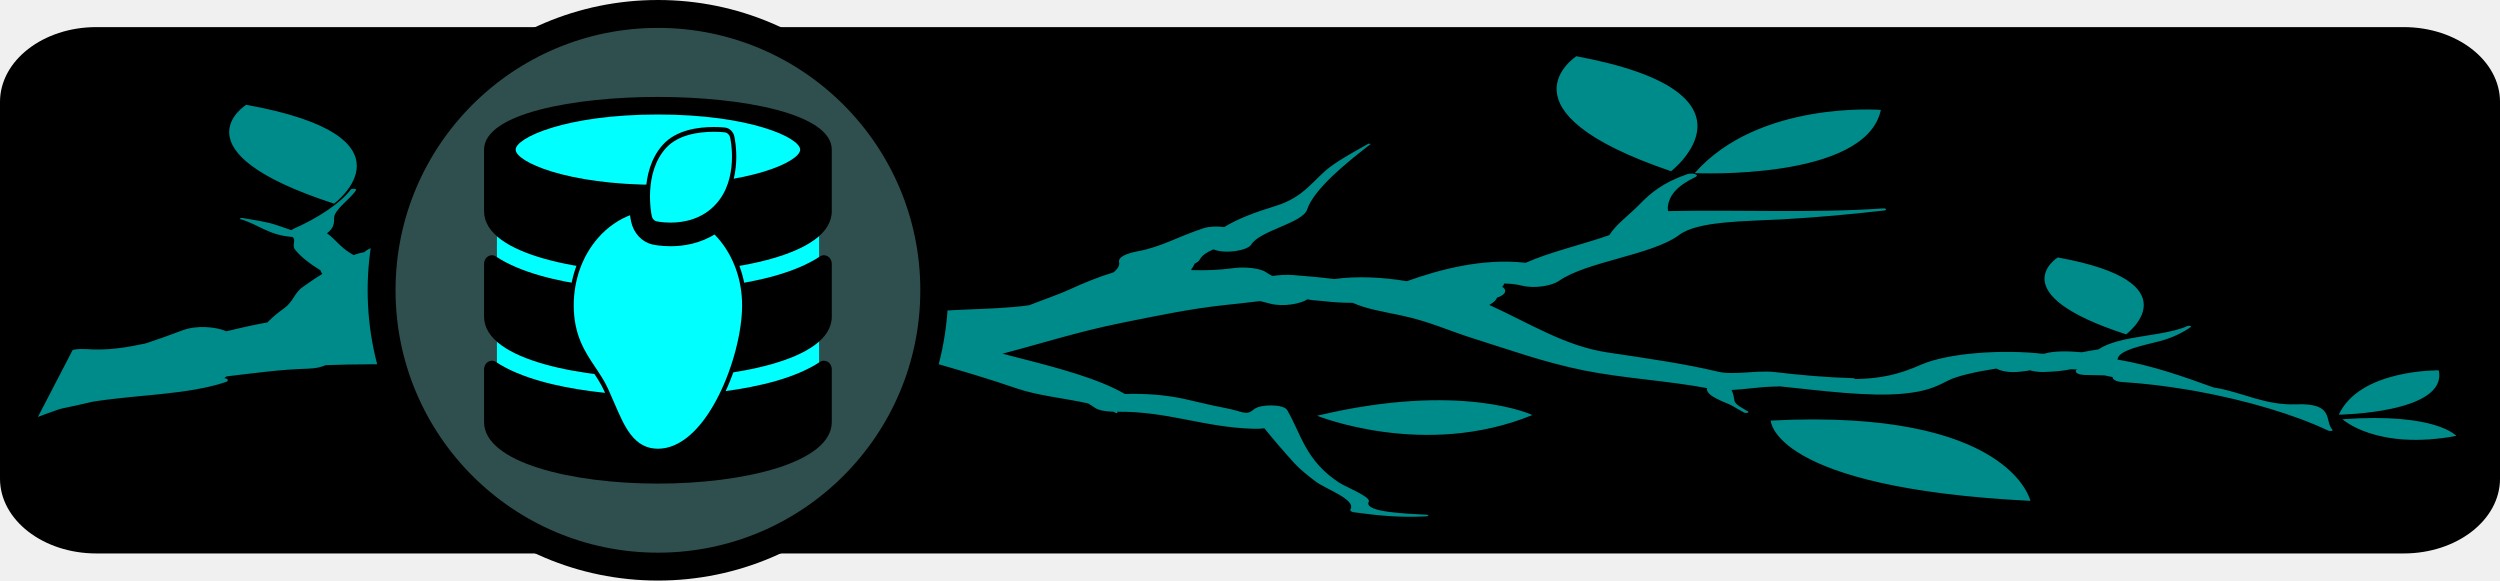
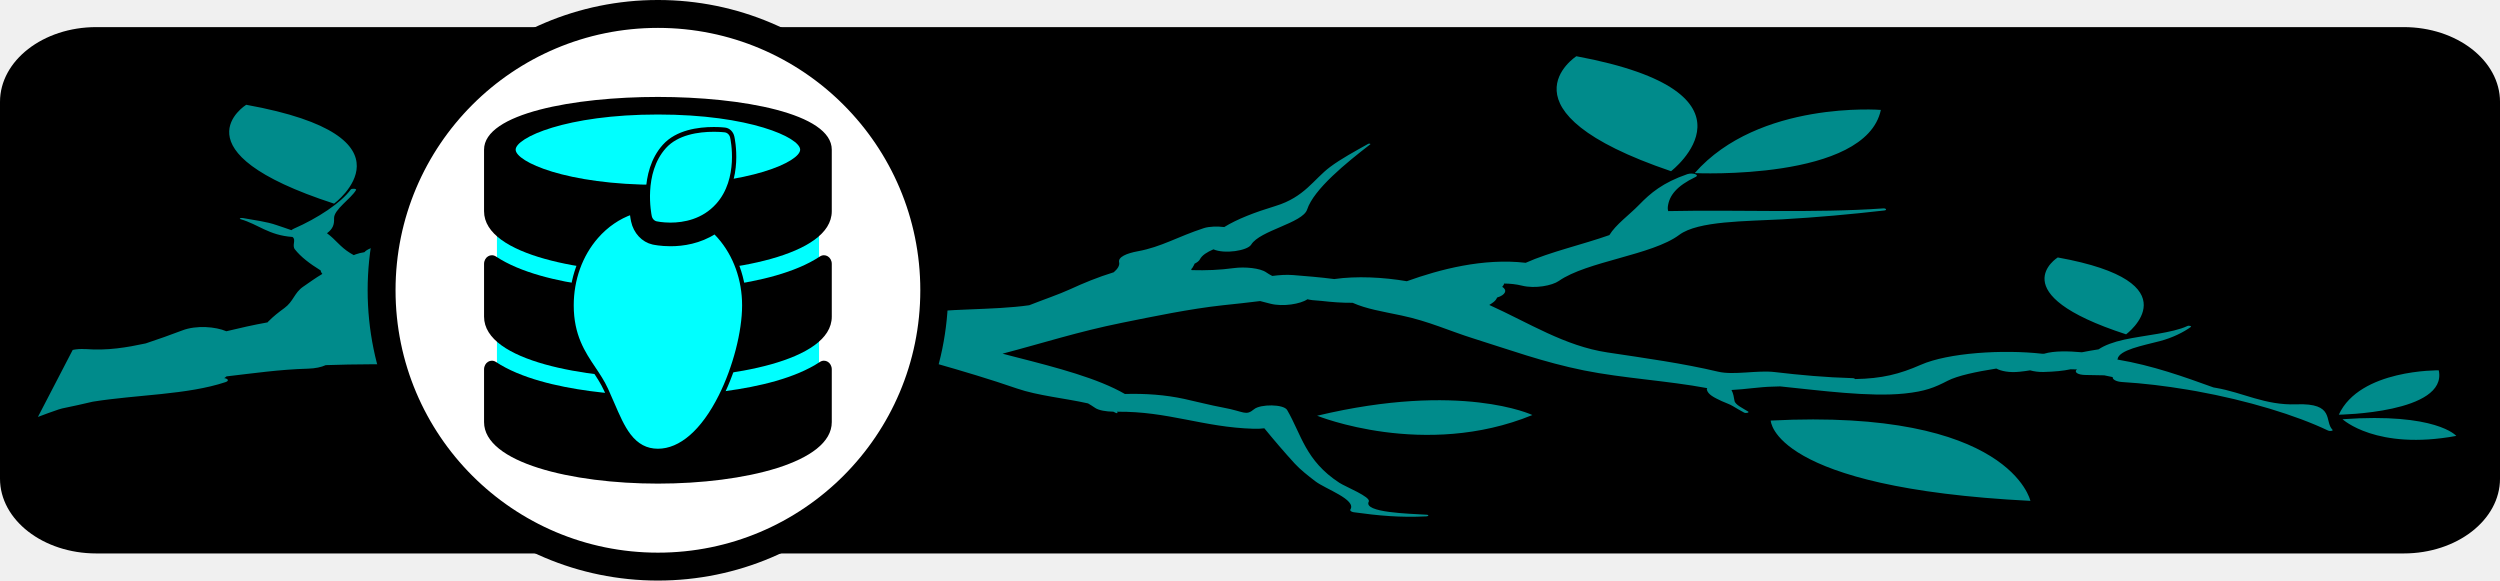
<svg xmlns="http://www.w3.org/2000/svg" width="368.93" height="85.674" version="1.1" viewBox="0 0 379.98 75.599">
-   <g transform="translate(-.0099738 -6.3206)">
-     <g transform="matrix(1.0299 0 0 .8 131.59 -83.936)">
-       <rect x="-127.76" y="110.07" width="368.95" height="100" ry="14.211" />
-     </g>
-     <path d="m323.16 50.817s10.618-7.89-10.389-11.686c0 0-8.794 5.459 10.389 11.686zm-90.239 12.264s-10.801-5.131-32.718 0.108c0 0 16.313 6.62 32.718-0.108zm-195.49-47.155s-11.31 7.021 13.359 15.027c0 0 13.648-10.149-13.359-15.027zm62.747 6.011s-11.993-0.194-15.193 6.742c0 0 16.593-0.23 15.193-6.742zm2.671 9.972s-3-3.559-17.288-2.54c0 0 5.117 4.781 17.288 2.54zm252.64 31.121s16.586-0.234 15.193-6.742c0 0-12.002-0.195-15.193 6.742zm17.856 3.225s-3-3.559-17.29-2.536c0.01 7.19e-4 5.127 4.782 17.29 2.536zm-133.74-57.708s-12.782 8.243 14.392 17.476c0 0 15.483-11.905-14.392-17.476zm17.984 17.765c-2e-3 0.004 26.005 1.213 28.297-9.606 0 0-18.557-1.473-28.297 9.606zm51.026 49.817s-3.043-14.08-39.467-12.207c-2e-3 0.004 0.171 10.22 39.467 12.207zm-299.7-13.894c-1.04 0.333-2.096 0.754-3.141 1.135l5.286-10.184c0.535-0.114 1.176-0.174 1.919-0.12l0.005-0.011c3.376 0.265 6.318-0.248 9.179-0.861 1.903-0.64 3.795-1.295 5.534-1.966 2.181-0.844 5.121-0.565 6.718 0.12 2.021-0.482 4.101-0.967 6.261-1.349 0.03-0.038 0.07-0.08 0.108-0.117l-0.018-0.002c0.041-0.041 0.086-0.075 0.125-0.112 0.662-0.67 1.44-1.287 2.341-1.942 1.396-1.02 1.498-2.316 2.844-3.24 0.931-0.638 1.857-1.321 2.927-1.952-0.151-0.167-0.233-0.341-0.245-0.519l-0.035-0.025c-1.643-1.018-2.981-2.035-3.889-3.184-0.489-0.616 0.236-1.482-0.372-1.889-3.652-0.265-5.144-1.905-7.899-2.706-0.256-0.076 0.032-0.227 0.31-0.176 1.842 0.341 3.644 0.538 5.197 1.086 0.766 0.268 1.53 0.502 2.232 0.764 0.097-0.078 0.206-0.158 0.365-0.227 3.634-1.589 7.197-3.939 8.649-5.948 0.142-0.2 0.931-0.142 0.814 0.064-0.772 1.34-3.395 2.982-3.345 4.316 0.038 0.918-0.154 1.581-1.078 2.26 1.355 0.984 1.971 2.055 3.53 3.015 0.173 0.106 0.358 0.21 0.542 0.313 0.099-0.044 0.207-0.087 0.312-0.124 0.398-0.143 0.843-0.249 1.31-0.323 0.749-0.893 3.548-1.259 5.564-1.656 0.933-0.182 2.112-0.197 3.052-0.045 0.45-0.005 0.901 0.008 1.358 0.044 0.908-0.336 1.876-0.642 2.811-0.957-0.323-0.185-0.401-0.42 0.026-0.691 0.685-0.439 1.487-0.828 2.398-1.171 0.327-0.189 0.663-0.378 1.006-0.562 0.222-0.464 0.403-0.924 0.716-1.27 0.3-0.34 0.98-0.438 1.651-0.393 0.663-0.433 1.366-0.852 2.146-1.254 0.079-0.372-0.07-0.728 0.169-1.187 0.497-0.958 2.219-1.522 2.29-2.595 0.01-0.221 0.58-0.366 1.052-0.34 0.641-0.794 1.373-1.581 1.974-2.372 0.151-0.199 0.874-0.142 0.814 0.064-0.378 1.297-0.415 2.635-1.024 3.917-0.324 0.678-0.342 1.522-1.109 2.173 0.211 0.328 0.361 0.662 0.083 1.014-1.103 1.391-3.605 2.488-5.528 3.715-0.085 0.164-0.168 0.324-0.262 0.487-0.19 0.348-0.92 0.635-1.67 0.906-0.11 0.047-0.226 0.086-0.348 0.121-0.396 0.139-0.779 0.272-1.078 0.408-1.328 0.596-2.075 1.704-3.777 2.141l-0.042 0.008c-0.056 0.144-0.19 0.293-0.46 0.445-1.237 0.714-2.423 1.384-3.898 2.006-0.293 0.692-0.684 1.391-1.161 2.091 0.003 0.067-0.005 0.137-0.023 0.209l0.262 0.009c1.55 0.04 2.656 0.349 3.071 0.797 1.497-0.627 2.982-1.251 4.324-1.928 0.13-0.068 0.386 8e-3 0.302 0.079-1.101 0.966-2.692 1.793-4.537 2.541-0.042 0.082-0.087 0.167-0.171 0.257-0.438 0.477 0.917 0.857 3.004 1.147 0.238 1.7e-4 0.46-0.005 0.701 0.007 1.129 0.063 2.262 0.118 3.388 0.17 0.165-0.005 0.32-0.012 0.491-0.009 6.54 0.095 13.021 0.341 19.529-0.033 1.472-0.084 3.165 0.304 4.374 0.636 0.22-0.094 0.552-0.201 1.008-0.328 1.831-0.501 4.263-0.232 5.508 0.433l0.161 0.057c2.387-0.031 4.769-0.033 7.139 5e-3 2.247-0.201 4.33-0.471 5.132-0.604 4.767-0.8 5.841-1.182 11.457-0.589 2.891 0.301 5.405 0.943 8.136 1.387 0.79 0.129 1.625 0.209 2.466 0.275 0.183-0.041 0.35-0.087 0.559-0.123 5.353-0.939 12.463-0.584 18.008-1.379 2.133-0.844 4.485-1.633 6.248-2.443 1.978-0.912 4.151-1.815 6.599-2.568 0.603-0.519 0.928-1.035 0.816-1.518-0.185-0.8 1.136-1.363 2.862-1.679 3.6-0.662 6.011-2.206 10.034-3.517 0.788-0.253 2.044-0.288 3.082-0.158 1.988-1.226 4.627-2.237 7.795-3.203 4.413-1.346 5.802-4.06 8.282-5.921 1.679-1.254 3.755-2.372 5.823-3.532 0.121-0.068 0.395 0.009 0.302 0.079-3.618 2.787-8.579 6.806-9.603 9.915-0.674 2.051-7.197 3.187-8.499 5.33-0.565 0.923-4.027 1.466-5.744 0.719-0.958 0.414-1.727 0.887-2.058 1.524-0.127 0.246-0.427 0.474-0.823 0.669-0.01 0.073-0.035 0.142-0.081 0.212-0.072 0.102-0.405 0.835-0.436 0.473 1e-3 0.071 0.023 0.139 0.043 0.211l0.058 0.071c2.187 0.061 4.236-0.016 6.397-0.309 1.691-0.23 4.035 0.006 4.928 0.65 0.286 0.2 0.595 0.376 0.918 0.543 1.072-0.138 2.13-0.214 3.155-0.134 1.912 0.15 4.132 0.332 6.265 0.607 3.385-0.486 7.45-0.282 11.028 0.329 5.011-1.803 11.621-3.547 18.07-2.8 3.651-1.64 8.646-2.77 12.717-4.21 0.983-1.619 3.011-3.05 4.525-4.609 1.738-1.79 3.593-3.363 7.319-4.652 0.788-0.271 1.938 0.1 1.243 0.431-2.855 1.372-4.008 2.804-4.207 4.563-0.03 0.205 5e-3 0.412 0.06 0.62 10.798-0.237 22.071 0.334 32.685-0.411 0.463-0.03 0.605 0.266 0.16 0.316-5.062 0.58-10.267 1.049-15.497 1.346-5.493 0.309-12.804 0.213-15.674 2.366-4.088 3.069-14.032 4.01-18.299 7.002-1.005 0.706-3.625 1.204-5.588 0.713-0.894-0.222-1.816-0.317-2.737-0.322 2e-3 0.052-5e-3 0.103-0.034 0.157-0.061 0.117-0.148 0.229-0.243 0.34 0.812 0.49 0.53 1.235-0.78 1.632-0.094 0.219-0.205 0.414-0.505 0.661-0.2 0.166-0.439 0.314-0.68 0.465 6.053 2.739 11.473 6.24 17.947 7.215 5.899 0.889 11.471 1.657 16.831 2.926 2.382 0.565 5.978-0.253 8.57 0.055 3.886 0.457 7.803 0.817 11.85 0.927 0.236 0.004 0.346 0.068 0.393 0.142 4.086-0.075 6.758-0.747 9.991-2.168 4.183-1.839 12.496-2.353 18.453-1.684 0.106-0.003 0.203-0.006 0.308-0.005 1.522-0.455 3.711-0.398 5.731-0.217 0.817-0.162 1.667-0.314 2.536-0.445 0.898-0.611 2.246-1.117 3.932-1.484 3.069-0.666 7.307-0.997 9.563-2.061 0.229-0.112 0.696 0.017 0.527 0.141-1.086 0.789-2.779 1.649-4.707 2.153-2.61 0.68-6.232 1.348-6.429 2.736l-0.034 0.064c5.378 0.904 10.187 2.645 14.615 4.242 0.157 0.027 0.28 0.048 0.349 0.061 4.095 0.696 7.483 2.681 12.251 2.504 5.923-0.22 4.202 2.583 5.486 3.869 0.164 0.161-0.404 0.246-0.656 0.126-4.898-2.341-12.223-4.576-20.056-5.995-0.459-0.069-0.911-0.153-1.365-0.233-3.285-0.551-6.635-0.958-9.931-1.158-0.877-0.054-1.481-0.413-1.393-0.747l-1.289-0.268c-0.93-0.025-1.869-0.05-2.8-0.053-1.247-0.002-1.852-0.449-1.352-0.843-0.328-0.011-0.639-0.017-0.959-0.024-1.121 0.234-2.4 0.367-4.155 0.411-0.676 0.017-1.415-0.081-2.012-0.251-0.42 0.074-0.912 0.143-1.597 0.215-1.542 0.164-2.791-0.09-3.529-0.485-3.037 0.476-5.903 1.081-7.401 1.856-1.978 1.023-3.378 1.609-6.568 1.94-5.304 0.55-12.804-0.465-18.892-1.084-0.416 0.012-0.826 0.032-1.23 0.04-1.818 0.035-4.088 0.409-6.166 0.505 0.283 0.537 0.366 1.092 0.457 1.633 0.089 0.6 1.272 1.145 2.072 1.641 0.252 0.157-0.342 0.31-0.616 0.159-0.582-0.327-1.176-0.652-1.716-0.987-0.467-0.292-1.125-0.492-1.684-0.755-1.178-0.556-2.075-0.993-2.258-1.741-0.023-0.083 0.016-0.158 0.062-0.229-5.949-1.123-12.872-1.508-18.741-2.695-6.161-1.247-11.402-3.167-16.792-4.854-3.637-1.138-6.799-2.624-10.954-3.498-3.081-0.65-5.264-0.977-7.417-1.927-1.534 0.02-3.128-0.101-4.718-0.285-0.461-0.029-0.928-0.065-1.405-0.118-0.269-0.032-0.512-0.077-0.741-0.132-1.062 0.724-3.696 1.158-5.601 0.682-0.565-0.141-1.084-0.278-1.587-0.41-1.806 0.232-3.667 0.423-5.683 0.639-4.993 0.538-10.708 1.734-15.346 2.67-6.606 1.333-12.098 3.11-18.127 4.689 0.729 0.191 1.459 0.381 2.174 0.563 6.105 1.558 12.325 3.187 16.425 5.562 3.131-0.087 6.134 0.126 9.01 0.749 1.986 0.43 3.917 0.949 5.958 1.327 3.241 0.599 3.369 1.306 4.68 0.231 0.946-0.778 4.483-0.785 5.015 0.135 2.17 3.727 2.766 7.678 7.921 11.047 0.938 0.615 4.85 2.159 4.48 2.871-0.87 1.677 6.164 1.829 8.803 1.992 0.379 0.023 0.308 0.232-0.043 0.249-3.999 0.201-7.287-0.106-11.054-0.628-0.381-0.056-0.597-0.262-0.503-0.406 0.982-1.508-3.79-3.12-5.314-4.292-1.158-0.887-2.296-1.777-3.159-2.719-1.615-1.768-3.137-3.551-4.598-5.34-0.498 0.061-1.036 0.089-1.637 0.071-7.656-0.22-13.006-2.682-20.777-2.588 0.033 0.047 0.076 0.091 0.107 0.142 0.045 0.059-0.147 0.1-0.244 0.048-0.135-0.07-0.265-0.132-0.402-0.198-1.071-0.01-2.229-0.201-2.76-0.572-0.343-0.238-0.703-0.463-1.082-0.685-3.494-0.789-7.63-1.17-10.811-2.268-4.006-1.382-8.217-2.642-12.541-3.871l-0.241-0.067c-2.952-0.091-5.725-0.253-8.497-0.564-1.808 0.18-3.908-0.011-5.576-0.779l-0.113-0.057c-1.048-0.182-2.12-0.374-3.201-0.585-9.288 0.797-18.588 0.57-28.075-0.087-5.611 1.178-14.241 1.293-19.663 1.797-8.965 0.833-18.062 0.326-27.15 0.664-0.662 0.304-1.586 0.505-2.697 0.536-4.299 0.118-8.296 0.7-12.389 1.175-0.096 0.093-0.208 0.18-0.345 0.262 0.596 0.08 0.787 0.41 0.209 0.605-5.827 1.943-13.469 1.898-20.18 2.975-1.51 0.359-3.068 0.7-4.656 1.027-0.18 0.053-0.365 0.097-0.537 0.154zm171.9-21.797 0.031-0.024z" fill="#008b8b" stroke-width="5.822" />
-     <circle cx="100.01" cy="44.12" r="42" fill="#2f4f4f" stroke="#000" stroke-width="4.24" />
+   <g transform="matrix(1.0299 0 0 .8 131.58 -90.257)">
+     <rect x="-127.76" y="110.07" width="368.95" height="100" ry="14.211" />
  </g>
+   <path d="m323.15 44.496s10.618-7.89-10.389-11.686c0 0-8.794 5.459 10.389 11.686zm-90.239 12.264s-10.801-5.131-32.718 0.108c0 0 16.313 6.62 32.718-0.108zm-195.49-47.155s-11.31 7.021 13.359 15.027c0 0 13.648-10.149-13.359-15.027zm62.747 6.011s-11.993-0.194-15.193 6.742c0 0 16.593-0.23 15.193-6.742zm2.671 9.972s-3-3.559-17.288-2.54c0 0 5.117 4.781 17.288 2.54zm252.64 31.121s16.586-0.234 15.193-6.742c0 0-12.002-0.195-15.193 6.742zm17.856 3.225s-3-3.559-17.29-2.536c0.01 7.19e-4 5.127 4.782 17.29 2.536zm-133.74-57.708s-12.782 8.243 14.392 17.476c0 0 15.483-11.905-14.392-17.476zm17.984 17.765c-2e-3 0.004 26.005 1.213 28.297-9.606 0 0-18.557-1.473-28.297 9.606zm51.026 49.817s-3.043-14.08-39.467-12.207c-2e-3 0.004 0.171 10.22 39.467 12.207zm-299.7-13.894c-1.04 0.333-2.096 0.754-3.141 1.135l5.286-10.184c0.535-0.114 1.176-0.174 1.919-0.12l0.005-0.011c3.376 0.265 6.318-0.248 9.179-0.861 1.903-0.64 3.795-1.295 5.534-1.966 2.181-0.844 5.121-0.565 6.718 0.12 2.021-0.482 4.101-0.967 6.261-1.349 0.03-0.038 0.07-0.08 0.108-0.117l-0.018-0.002c0.041-0.041 0.086-0.075 0.125-0.112 0.662-0.67 1.44-1.287 2.341-1.942 1.396-1.02 1.498-2.316 2.844-3.24 0.931-0.638 1.857-1.321 2.927-1.952-0.151-0.167-0.233-0.341-0.245-0.519l-0.035-0.025c-1.643-1.018-2.981-2.035-3.889-3.184-0.489-0.616 0.236-1.482-0.372-1.889-3.652-0.265-5.144-1.905-7.899-2.706-0.256-0.076 0.032-0.227 0.31-0.176 1.842 0.341 3.644 0.538 5.197 1.086 0.766 0.268 1.53 0.502 2.232 0.764 0.097-0.078 0.206-0.158 0.365-0.227 3.634-1.589 7.197-3.939 8.649-5.948 0.142-0.2 0.931-0.142 0.814 0.064-0.772 1.34-3.395 2.982-3.345 4.316 0.038 0.918-0.154 1.581-1.078 2.26 1.355 0.984 1.971 2.055 3.53 3.015 0.173 0.106 0.358 0.21 0.542 0.313 0.099-0.044 0.207-0.087 0.312-0.124 0.398-0.143 0.843-0.249 1.31-0.323 0.749-0.893 3.548-1.259 5.564-1.656 0.933-0.182 2.112-0.197 3.052-0.045 0.45-0.005 0.901 0.008 1.358 0.044 0.908-0.336 1.876-0.642 2.811-0.957-0.323-0.185-0.401-0.42 0.026-0.691 0.685-0.439 1.487-0.828 2.398-1.171 0.327-0.189 0.663-0.378 1.006-0.562 0.222-0.464 0.403-0.924 0.716-1.27 0.3-0.34 0.98-0.438 1.651-0.393 0.663-0.433 1.366-0.852 2.146-1.254 0.079-0.372-0.07-0.728 0.169-1.187 0.497-0.958 2.219-1.522 2.29-2.595 0.01-0.221 0.58-0.366 1.052-0.34 0.641-0.794 1.373-1.581 1.974-2.372 0.151-0.199 0.874-0.142 0.814 0.064-0.378 1.297-0.415 2.635-1.024 3.917-0.324 0.678-0.342 1.522-1.109 2.173 0.211 0.328 0.361 0.662 0.083 1.014-1.103 1.391-3.605 2.488-5.528 3.715-0.085 0.164-0.168 0.324-0.262 0.487-0.19 0.348-0.92 0.635-1.67 0.906-0.11 0.047-0.226 0.086-0.348 0.121-0.396 0.139-0.779 0.272-1.078 0.408-1.328 0.596-2.075 1.704-3.777 2.141l-0.042 0.008c-0.056 0.144-0.19 0.293-0.46 0.445-1.237 0.714-2.423 1.384-3.898 2.006-0.293 0.692-0.684 1.391-1.161 2.091 0.003 0.067-0.005 0.137-0.023 0.209l0.262 0.009c1.55 0.04 2.656 0.349 3.071 0.797 1.497-0.627 2.982-1.251 4.324-1.928 0.13-0.068 0.386 8e-3 0.302 0.079-1.101 0.966-2.692 1.793-4.537 2.541-0.042 0.082-0.087 0.167-0.171 0.257-0.438 0.477 0.917 0.857 3.004 1.147 0.238 1.7e-4 0.46-0.005 0.701 0.007 1.129 0.063 2.262 0.118 3.388 0.17 0.165-0.005 0.32-0.012 0.491-0.009 6.54 0.095 13.021 0.341 19.529-0.033 1.472-0.084 3.165 0.304 4.374 0.636 0.22-0.094 0.552-0.201 1.008-0.328 1.831-0.501 4.263-0.232 5.508 0.433l0.161 0.057c2.387-0.031 4.769-0.033 7.139 5e-3 2.247-0.201 4.33-0.471 5.132-0.604 4.767-0.8 5.841-1.182 11.457-0.589 2.891 0.301 5.405 0.943 8.136 1.387 0.79 0.129 1.625 0.209 2.466 0.275 0.183-0.041 0.35-0.087 0.559-0.123 5.353-0.939 12.463-0.584 18.008-1.379 2.133-0.844 4.485-1.633 6.248-2.443 1.978-0.912 4.151-1.815 6.599-2.568 0.603-0.519 0.928-1.035 0.816-1.518-0.185-0.8 1.136-1.363 2.862-1.679 3.6-0.662 6.011-2.206 10.034-3.517 0.788-0.253 2.044-0.288 3.082-0.158 1.988-1.226 4.627-2.237 7.795-3.203 4.413-1.346 5.802-4.06 8.282-5.921 1.679-1.254 3.755-2.372 5.823-3.532 0.121-0.068 0.395 0.009 0.302 0.079-3.618 2.787-8.579 6.806-9.603 9.915-0.674 2.051-7.197 3.187-8.499 5.33-0.565 0.923-4.027 1.466-5.744 0.719-0.958 0.414-1.727 0.887-2.058 1.524-0.127 0.246-0.427 0.474-0.823 0.669-0.01 0.073-0.035 0.142-0.081 0.212-0.072 0.102-0.405 0.835-0.436 0.473 1e-3 0.071 0.023 0.139 0.043 0.211l0.058 0.071c2.187 0.061 4.236-0.016 6.397-0.309 1.691-0.23 4.035 0.006 4.928 0.65 0.286 0.2 0.595 0.376 0.918 0.543 1.072-0.138 2.13-0.214 3.155-0.134 1.912 0.15 4.132 0.332 6.265 0.607 3.385-0.486 7.45-0.282 11.028 0.329 5.011-1.803 11.621-3.547 18.07-2.8 3.651-1.64 8.646-2.77 12.717-4.21 0.983-1.619 3.011-3.05 4.525-4.609 1.738-1.79 3.593-3.363 7.319-4.652 0.788-0.271 1.938 0.1 1.243 0.431-2.855 1.372-4.008 2.804-4.207 4.563-0.03 0.205 5e-3 0.412 0.06 0.62 10.798-0.237 22.071 0.334 32.685-0.411 0.463-0.03 0.605 0.266 0.16 0.316-5.062 0.58-10.267 1.049-15.497 1.346-5.493 0.309-12.804 0.213-15.674 2.366-4.088 3.069-14.032 4.01-18.299 7.002-1.005 0.706-3.625 1.204-5.588 0.713-0.894-0.222-1.816-0.317-2.737-0.322 2e-3 0.052-5e-3 0.103-0.034 0.157-0.061 0.117-0.148 0.229-0.243 0.34 0.812 0.49 0.53 1.235-0.78 1.632-0.094 0.219-0.205 0.414-0.505 0.661-0.2 0.166-0.439 0.314-0.68 0.465 6.053 2.739 11.473 6.24 17.947 7.215 5.899 0.889 11.471 1.657 16.831 2.926 2.382 0.565 5.978-0.253 8.57 0.055 3.886 0.457 7.803 0.817 11.85 0.927 0.236 0.004 0.346 0.068 0.393 0.142 4.086-0.075 6.758-0.747 9.991-2.168 4.183-1.839 12.496-2.353 18.453-1.684 0.106-0.003 0.203-0.006 0.308-0.005 1.522-0.455 3.711-0.398 5.731-0.217 0.817-0.162 1.667-0.314 2.536-0.445 0.898-0.611 2.246-1.117 3.932-1.484 3.069-0.666 7.307-0.997 9.563-2.061 0.229-0.112 0.696 0.017 0.527 0.141-1.086 0.789-2.779 1.649-4.707 2.153-2.61 0.68-6.232 1.348-6.429 2.736l-0.034 0.064c5.378 0.904 10.187 2.645 14.615 4.242 0.157 0.027 0.28 0.048 0.349 0.061 4.095 0.696 7.483 2.681 12.251 2.504 5.923-0.22 4.202 2.583 5.486 3.869 0.164 0.161-0.404 0.246-0.656 0.126-4.898-2.341-12.223-4.576-20.056-5.995-0.459-0.069-0.911-0.153-1.365-0.233-3.285-0.551-6.635-0.958-9.931-1.158-0.877-0.054-1.481-0.413-1.393-0.747l-1.289-0.268c-0.93-0.025-1.869-0.05-2.8-0.053-1.247-0.002-1.852-0.449-1.352-0.843-0.328-0.011-0.639-0.017-0.959-0.024-1.121 0.234-2.4 0.367-4.155 0.411-0.676 0.017-1.415-0.081-2.012-0.251-0.42 0.074-0.912 0.143-1.597 0.215-1.542 0.164-2.791-0.09-3.529-0.485-3.037 0.476-5.903 1.081-7.401 1.856-1.978 1.023-3.378 1.609-6.568 1.94-5.304 0.55-12.804-0.465-18.892-1.084-0.416 0.012-0.826 0.032-1.23 0.04-1.818 0.035-4.088 0.409-6.166 0.505 0.283 0.537 0.366 1.092 0.457 1.633 0.089 0.6 1.272 1.145 2.072 1.641 0.252 0.157-0.342 0.31-0.616 0.159-0.582-0.327-1.176-0.652-1.716-0.987-0.467-0.292-1.125-0.492-1.684-0.755-1.178-0.556-2.075-0.993-2.258-1.741-0.023-0.083 0.016-0.158 0.062-0.229-5.949-1.123-12.872-1.508-18.741-2.695-6.161-1.247-11.402-3.167-16.792-4.854-3.637-1.138-6.799-2.624-10.954-3.498-3.081-0.65-5.264-0.977-7.417-1.927-1.534 0.02-3.128-0.101-4.718-0.285-0.461-0.029-0.928-0.065-1.405-0.118-0.269-0.032-0.512-0.077-0.741-0.132-1.062 0.724-3.696 1.158-5.601 0.682-0.565-0.141-1.084-0.278-1.587-0.41-1.806 0.232-3.667 0.423-5.683 0.639-4.993 0.538-10.708 1.734-15.346 2.67-6.606 1.333-12.098 3.11-18.127 4.689 0.729 0.191 1.459 0.381 2.174 0.563 6.105 1.558 12.325 3.187 16.425 5.562 3.131-0.087 6.134 0.126 9.01 0.749 1.986 0.43 3.917 0.949 5.958 1.327 3.241 0.599 3.369 1.306 4.68 0.231 0.946-0.778 4.483-0.785 5.015 0.135 2.17 3.727 2.766 7.678 7.921 11.047 0.938 0.615 4.85 2.159 4.48 2.871-0.87 1.677 6.164 1.829 8.803 1.992 0.379 0.023 0.308 0.232-0.043 0.249-3.999 0.201-7.287-0.106-11.054-0.628-0.381-0.056-0.597-0.262-0.503-0.406 0.982-1.508-3.79-3.12-5.314-4.292-1.158-0.887-2.296-1.777-3.159-2.719-1.615-1.768-3.137-3.551-4.598-5.34-0.498 0.061-1.036 0.089-1.637 0.071-7.656-0.22-13.006-2.682-20.777-2.588 0.033 0.047 0.076 0.091 0.107 0.142 0.045 0.059-0.147 0.1-0.244 0.048-0.135-0.07-0.265-0.132-0.402-0.198-1.071-0.01-2.229-0.201-2.76-0.572-0.343-0.238-0.703-0.463-1.082-0.685-3.494-0.789-7.63-1.17-10.811-2.268-4.006-1.382-8.217-2.642-12.541-3.871l-0.241-0.067c-2.952-0.091-5.725-0.253-8.497-0.564-1.808 0.18-3.908-0.011-5.576-0.779l-0.113-0.057c-1.048-0.182-2.12-0.374-3.201-0.585-9.288 0.797-18.588 0.57-28.075-0.087-5.611 1.178-14.241 1.293-19.663 1.797-8.965 0.833-18.062 0.326-27.15 0.664-0.662 0.304-1.586 0.505-2.697 0.536-4.299 0.118-8.296 0.7-12.389 1.175-0.096 0.093-0.208 0.18-0.345 0.262 0.596 0.08 0.787 0.41 0.209 0.605-5.827 1.943-13.469 1.898-20.18 2.975-1.51 0.359-3.068 0.7-4.656 1.027-0.18 0.053-0.365 0.097-0.537 0.154zm171.9-21.797 0.031-0.024z" fill="#008b8b" stroke-width="5.822" />
+   <circle cx="100" cy="37.799" r="42" fill="#fff" stroke="#000" stroke-width="4.24" />
  <g transform="matrix(2.9734 0 0 3.4338 45.267 -22.794)">
    <rect x="10.178" y="14.25" width="16.467" height="7.945" fill="#0ff" />
    <ellipse transform="matrix(.87405 0 0 .87405 2.7277 2.229)" cx="18.056" cy="10.338" rx="9.043" ry="2.143" fill="#0ff" />
    <g transform="matrix(.037872 0 0 .036469 9.5192 9.0879)">
      <path d="m234.67 0c-113.02 0-234.67 20.031-234.67 64v74.667c0 54.781 140.33 74.667 234.67 74.667s234.67-19.885 234.67-74.667v-74.667c-1e-3 -43.969-121.65-64-234.67-64zm0 106.67c-124.23 0-192-28.188-192-42.667s67.771-42.667 192-42.667 192 28.187 192 42.667c0 14.479-67.771 42.667-192 42.667z" />
      <path d="m453.21 321.71c-66.253 39.454-199.01 40.955-218.54 40.955s-152.29-1.502-218.54-40.955c-7.171-4.27-16.122 0.661-16.122 9.006v63.949c0 49.021 118.05 74.667 234.67 74.667s234.67-25.646 234.67-74.667v-63.949c-1e-3 -8.345-8.952-13.276-16.122-9.006z" />
      <path d="m453.21 193.71c-66.253 39.454-199.01 40.955-218.54 40.955s-152.29-1.502-218.54-40.955c-7.171-4.27-16.122 0.661-16.122 9.006v63.949c0 54.781 140.33 74.667 234.67 74.667s234.67-19.885 234.67-74.667v-63.949c-1e-3 -8.345-8.952-13.276-16.122-9.006z" />
    </g>
    <g transform="matrix(.019402 0 0 .018683 11.965 15.225)" fill="#0ff" stroke="#000" stroke-width="14.307">
      <g transform="matrix(1.4887,0,0,1.4887,-49.078,-251.56)" fill="#0ff" stroke="#000" stroke-width="7.615">
        <path d="m387.55 12.169c-1.522-6.081-6.666-10.574-12.896-11.266-0.332-0.038-8.258-0.903-19.774-0.903-27.512 0-65.012 4.698-87.426 27.077-41.959 41.9-26.717 108.88-26.049 111.71 1.35 5.705 5.899 10.101 11.646 11.255 0.427 0.086 10.626 2.1 25.095 2.1 23.995 0 57.967-5.361 83.543-30.904 42.05-41.993 26.542-106.35 25.861-109.06z" stroke-width="7.61" />
        <path d="m364.77 170.18c-2.586-2.66-5.257-5.209-8-7.651-27.105 15.739-56.4 19.606-78.627 19.606-17.156 0-29.646-2.414-31-2.687-17.188-3.451-30.9-16.704-34.936-33.769-0.403-1.706-1.516-6.756-2.472-14.154-23.495 7.42-44.882 20.53-62.505 38.655-28.385 29.195-44.017 68.22-44.017 109.89 0 48.621 20.642 76.261 38.854 100.65 8.239 11.033 16.023 21.455 22.243 33.703 3.792 7.465 7.281 14.742 10.656 21.78 9.741 20.313 18.153 37.858 29.558 51.325 13.947 16.471 30.787 24.477 51.482 24.477 40.465 0 79.929-30.918 111.12-87.06 25.307-45.548 41.658-102.41 41.658-144.87 1e-3 -41.665-15.631-80.69-44.015-109.89z" />
      </g>
    </g>
  </g>
</svg>
